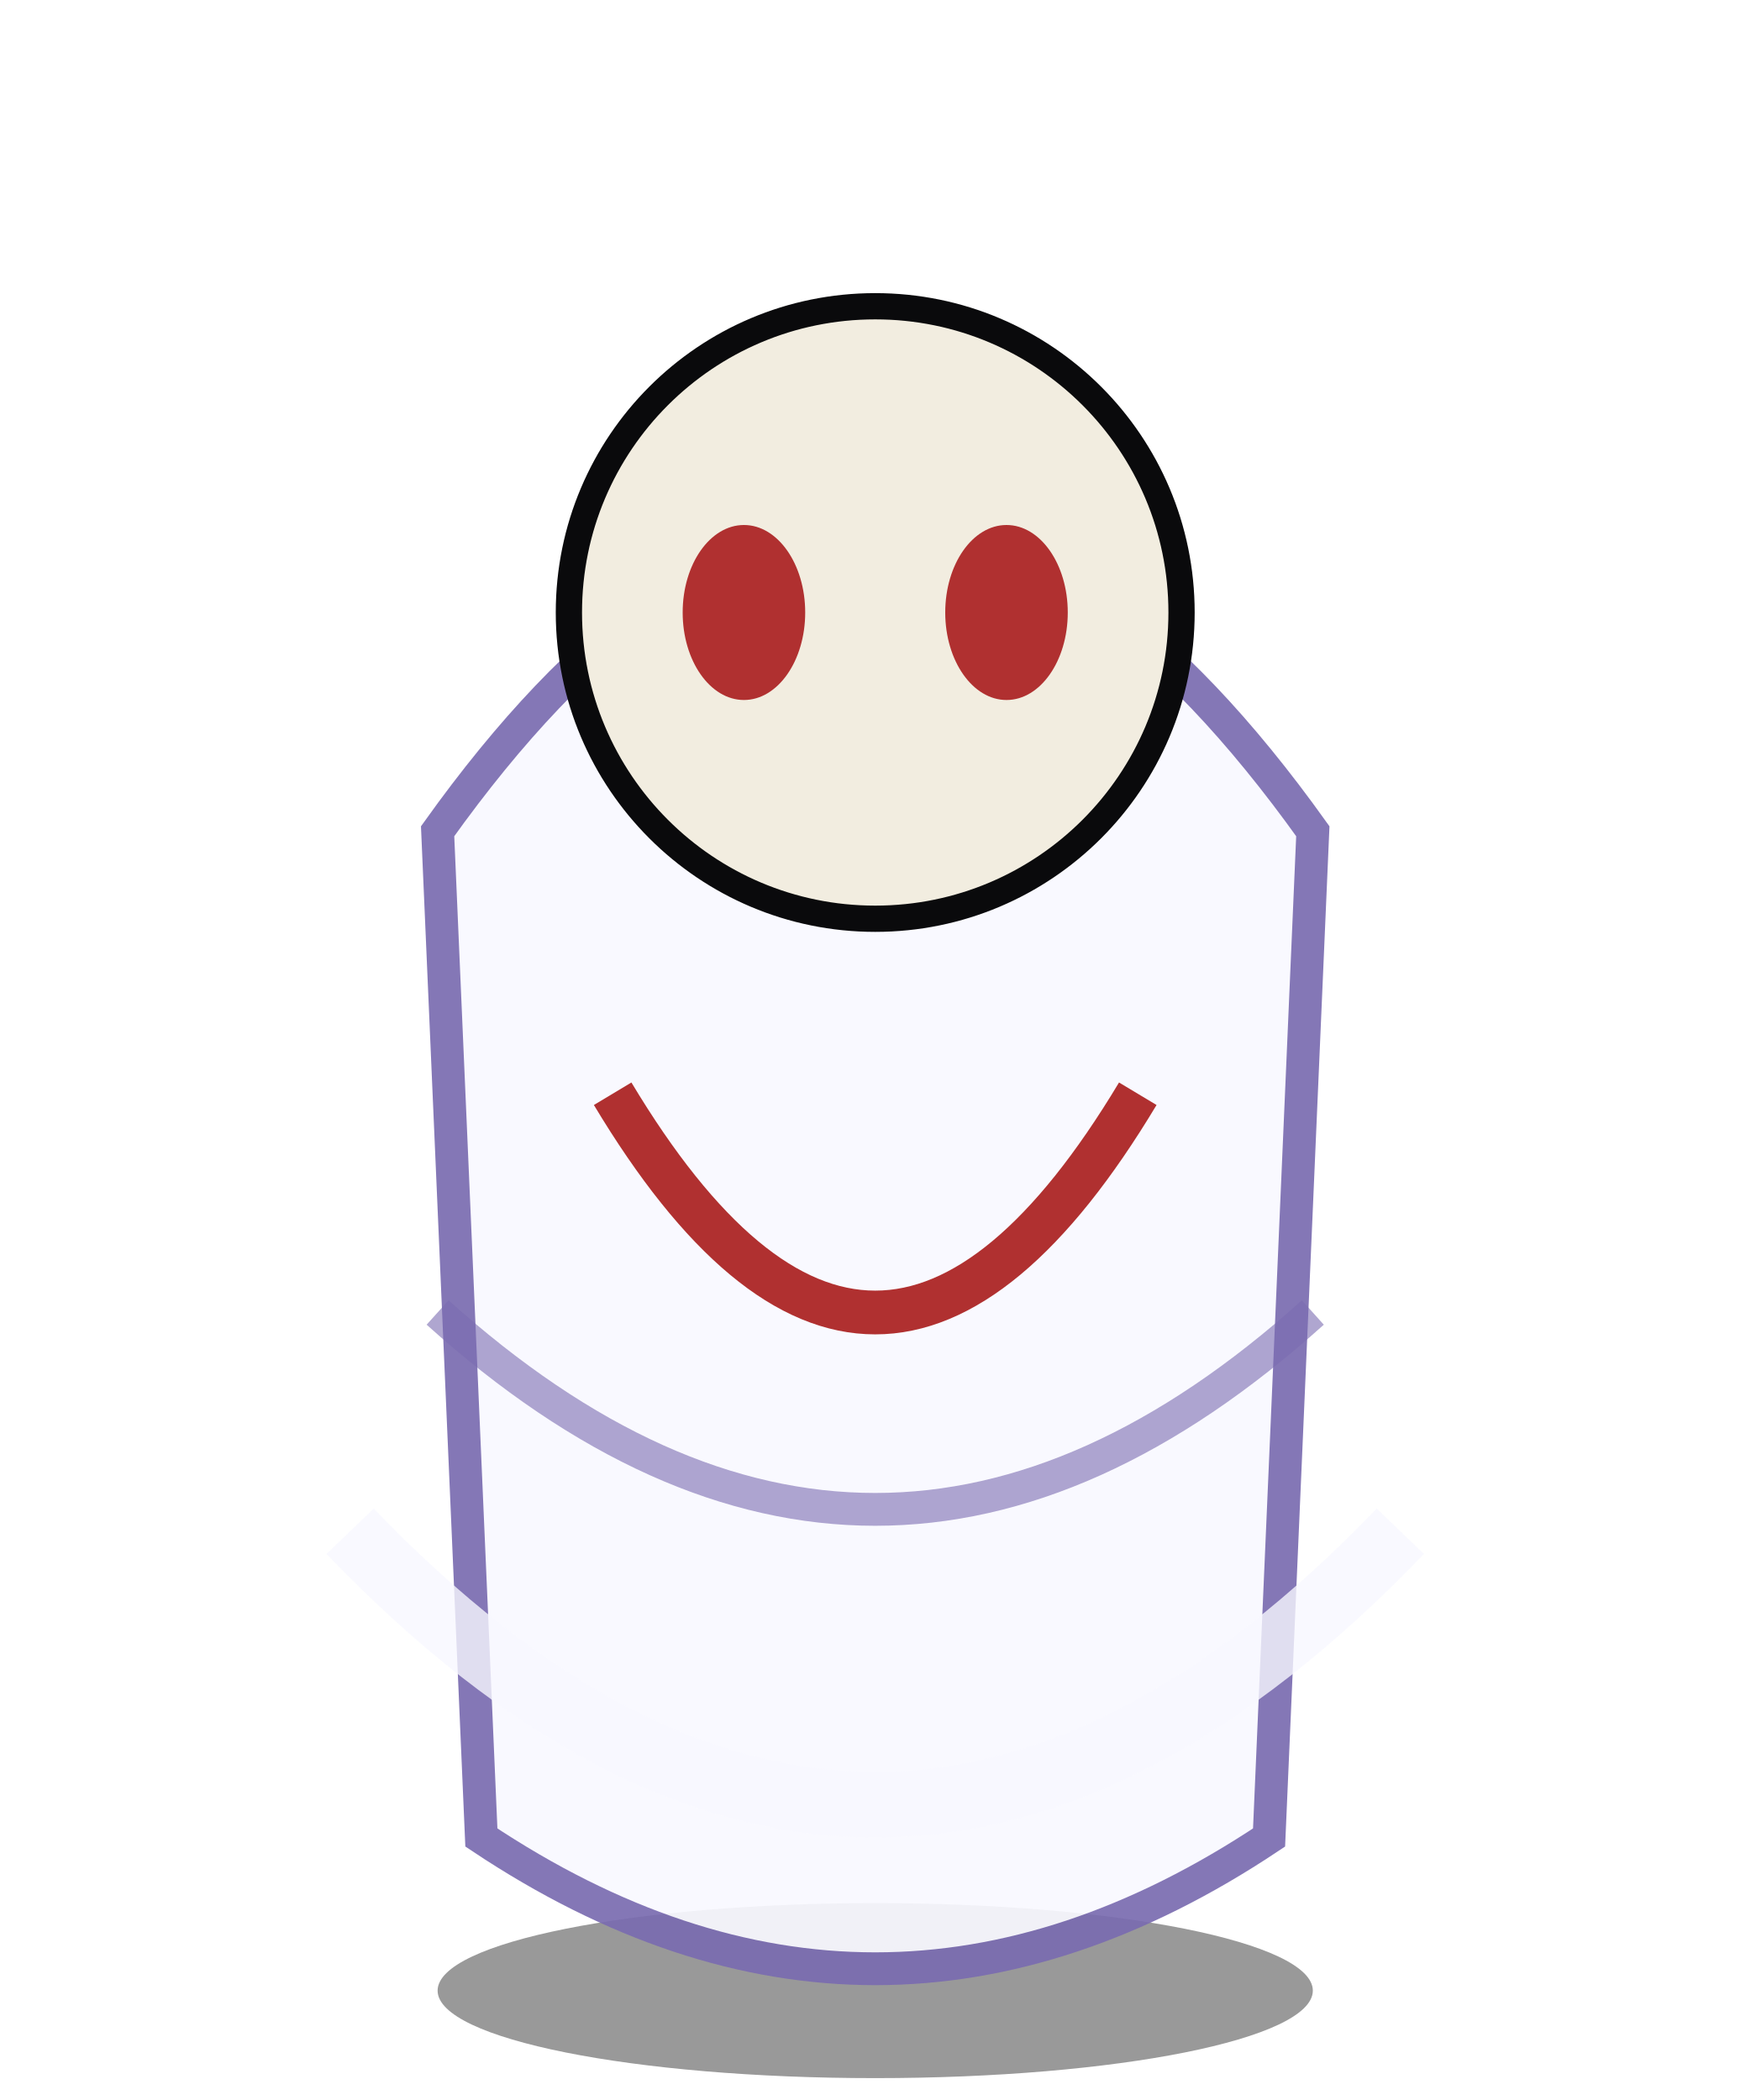
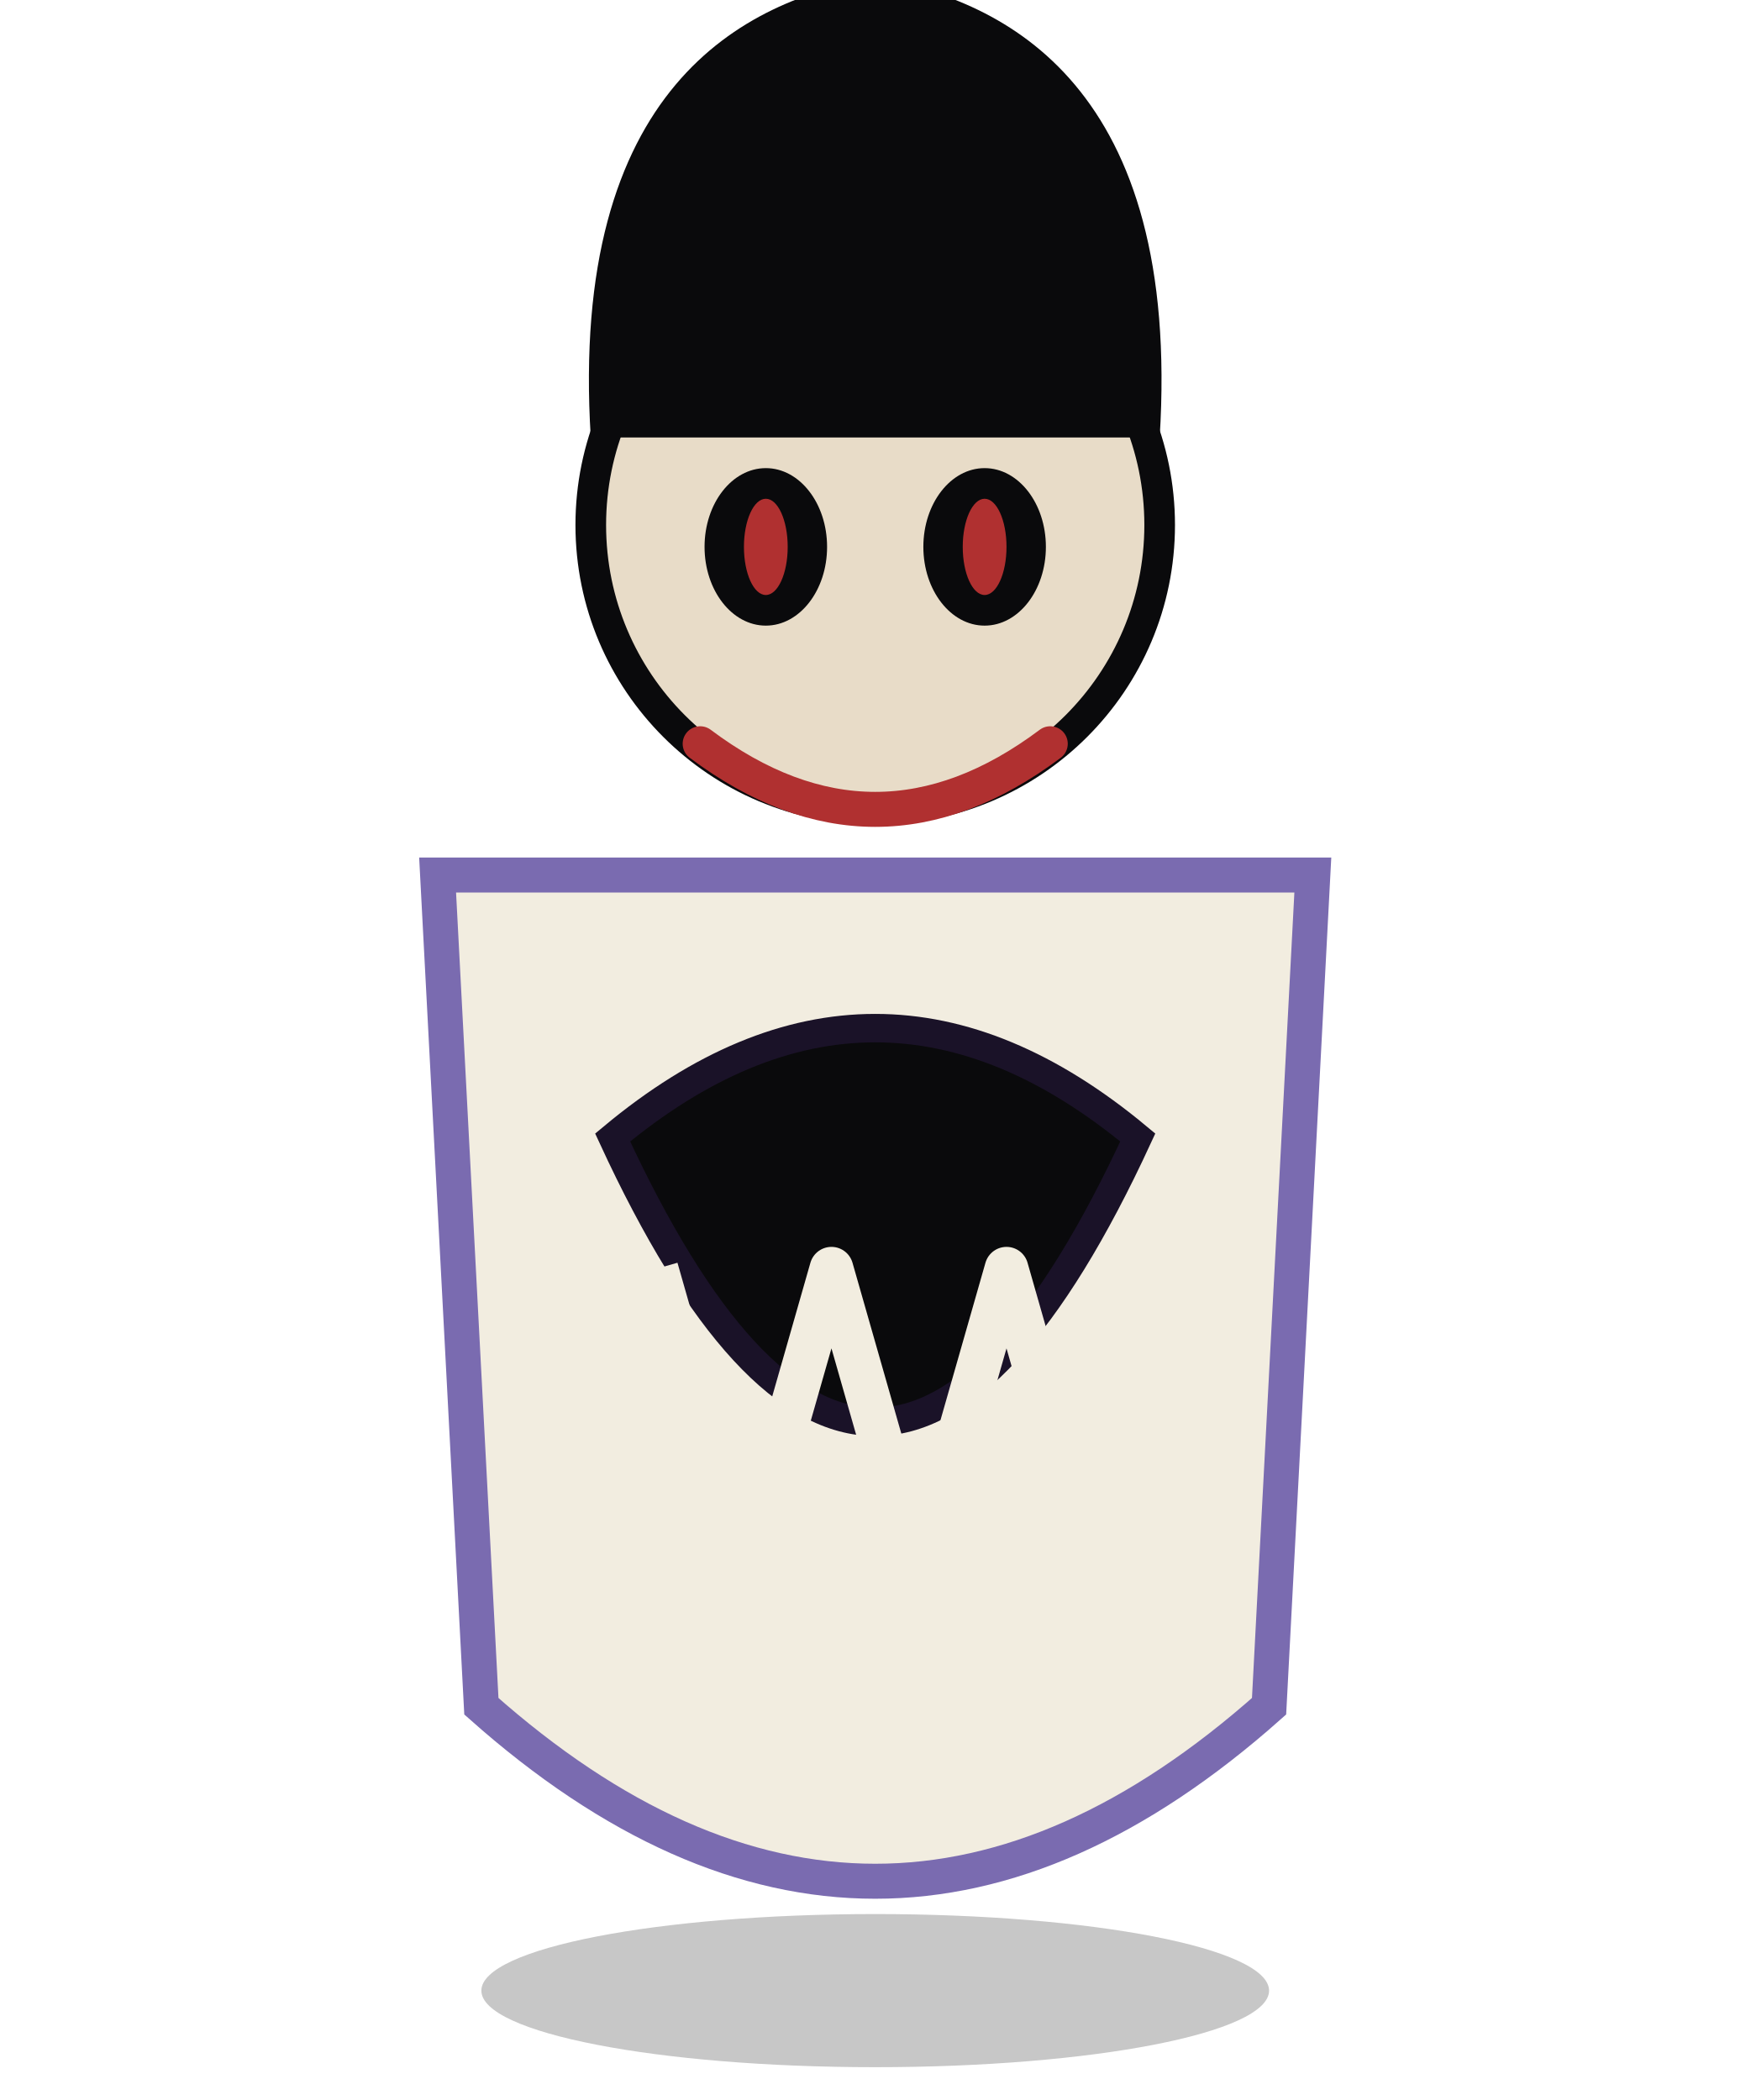
<svg xmlns="http://www.w3.org/2000/svg" viewBox="0 0 80 96" width="80" height="96">
-   <ellipse cx="40" cy="91" rx="20" ry="4" fill="#000" opacity=".4" />
-   <path d="M20 38 Q40 10 60 38 L58 84 Q40 96 22 84 Z" fill="#F8F8FF" stroke="#7A6BB0" stroke-width="1.5" opacity=".92" />
-   <path d="M28 50 Q40 70 52 50" fill="none" stroke="#B03030" stroke-width="2" />
-   <circle cx="40" cy="28" r="14" fill="#F2EDE0" stroke="#0A0A0C" stroke-width="1.2" />
-   <ellipse cx="34" cy="28" rx="2.8" ry="4" fill="#B03030" />
-   <ellipse cx="46" cy="28" rx="2.8" ry="4" fill="#B03030" />
-   <path d="M16 70 Q40 95 64 70" fill="none" stroke="#F8F8FF" stroke-width="3" opacity=".8" />
-   <path d="M20 60 Q40 78 60 60" fill="none" stroke="#7A6BB0" stroke-width="1.5" opacity=".6" />
+   <ellipse cx="40" cy="91" rx="18" ry="3.5" fill="#000" opacity=".22" />
+   <path d="M20 40 L60 40 L58 78 Q40 94 22 78 Z" fill="#F2EDE0" stroke="#7A6BB0" stroke-width="1.6" />
+   <path d="M28 52 Q40 42 52 52 Q40 78 28 52 Z" fill="#0A0A0C" stroke="#1a1228" stroke-width="1.3" />
+   <path d="M30 58 L34 72 L38 58 L42 72 L46 58 L50 72" fill="none" stroke="#F2EDE0" stroke-width="2" stroke-linejoin="round" />
+   <circle cx="40" cy="24" r="13" fill="#E8DCC8" stroke="#0A0A0C" stroke-width="1.4" />
+   <path d="M27 20 C26 4 34 0 40 -1 C46 0 54 4 53 20" fill="#0A0A0C" />
+   <ellipse cx="35" cy="25" rx="2.8" ry="3.6" fill="#0A0A0C" />
+   <ellipse cx="45" cy="25" rx="2.8" ry="3.6" fill="#0A0A0C" />
+   <ellipse cx="35" cy="25" rx="1" ry="2.2" fill="#B03030" />
+   <ellipse cx="45" cy="25" rx="1" ry="2.2" fill="#B03030" />
+   <path d="M32 34 Q40 40 48 34" fill="none" stroke="#B03030" stroke-width="1.6" stroke-linecap="round" />
</svg>
